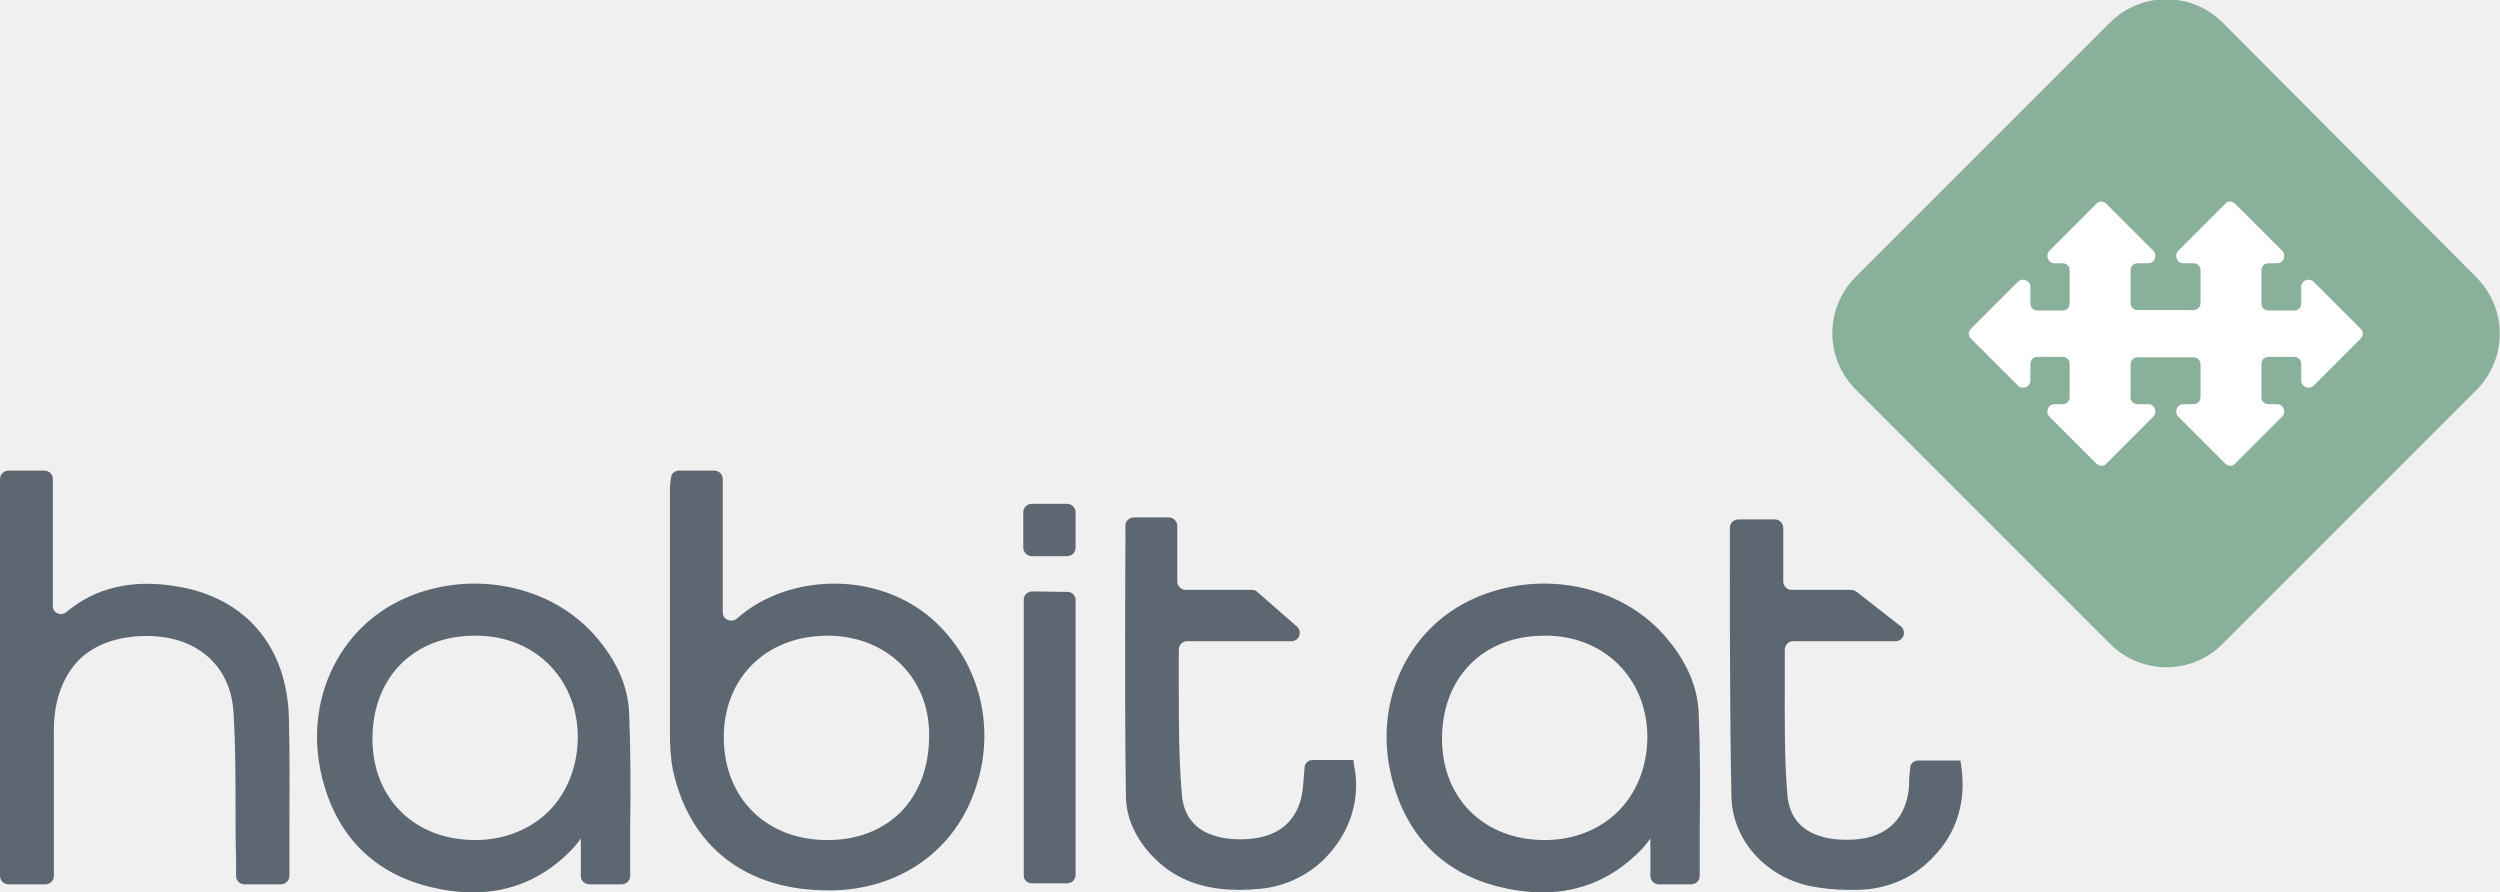
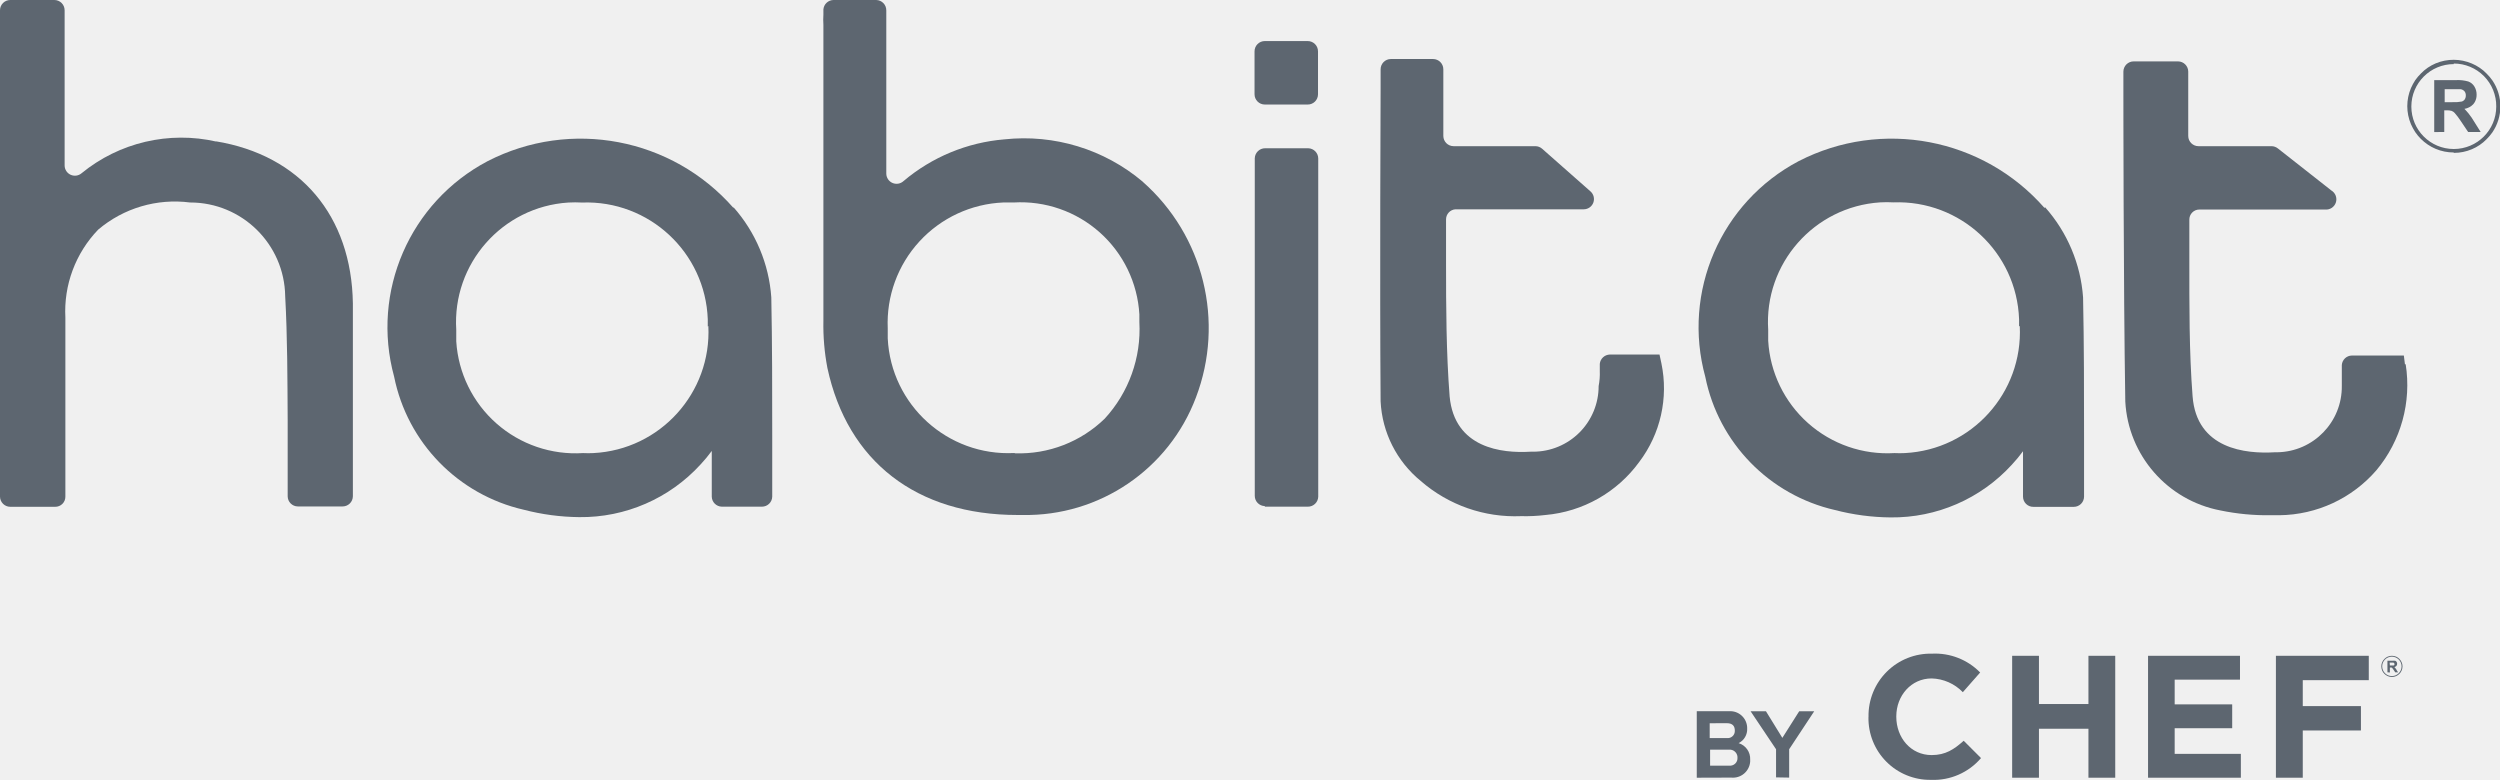
- <svg xmlns="http://www.w3.org/2000/svg" id="Layer_1" viewBox="0 0 496.7 177.2">
-   <style>.st0{fill:#5d6771}.st1{fill:#88b09a}.st2{fill:#fff}</style>
-   <path class="st0" d="M185.1 122.9c-5.9-5.1-14-7.6-22.4-6.8-6.3.6-12 3-16.3 6.8-1.1.9-2.8.2-2.8-1.2V95.2c0-.9-.7-1.7-1.7-1.7h-7c-.9 0-1.6.7-1.6 1.5 0 .3-.1.6-.1.8-.1.6-.1 1.1-.1 1.7V145.4c0 2.5.1 5.1.6 7.6 3.3 15.2 14.5 23.9 30.8 23.9h.8c13.1-.2 23.8-7.5 28.1-19.1 4.8-12.5 1.5-26.3-8.3-34.9m-20.8 44c-12 0-20.4-8.3-20.5-20.2-.1-11.9 8.3-20.3 20.4-20.4 11.7-.1 20.3 8.1 20.4 19.4.1 6.4-1.9 11.8-5.6 15.6-3.6 3.6-8.6 5.6-14.5 5.6h-.2zm-45.4-39.8c-9.1-11.2-26.2-14.4-39.8-7.6-12.5 6.3-18.7 20.7-15.1 35 2.8 11.4 10.1 18.8 21 21.6 3.1.8 6.1 1.2 9 1.2 7.6 0 14.2-2.9 19.6-8.5.7-.7 1.2-1.4 1.8-2.2v7.4c0 .9.7 1.7 1.7 1.7h6.4c.9 0 1.7-.7 1.7-1.7v-9.5c.1-7.5.1-15.2-.2-22.8-.2-5-2.2-9.9-6.1-14.6m-4.1 19.2c0 5.8-2 11-5.7 14.8-3.7 3.7-8.9 5.8-14.6 5.8h-.1c-12 0-20.3-8.2-20.4-19.9-.1-12.3 8.1-20.7 20.3-20.7h.1c11.7-.1 20.3 8.4 20.4 20m216.6-19.2c-9.1-11.2-26.2-14.4-39.8-7.6-12.5 6.3-18.7 20.7-15.1 35 2.8 11.4 10.1 18.8 21 21.6 3.1.8 6.1 1.2 9 1.2 7.6 0 14.2-2.9 19.6-8.5.7-.7 1.2-1.4 1.8-2.2v7.4c0 .9.7 1.7 1.7 1.7h6.4c.9 0 1.7-.7 1.7-1.7v-9.5c.1-7.5.1-15.2-.2-22.8-.2-5-2.2-9.9-6.1-14.6m-4.1 19.2c0 5.8-2 11-5.7 14.8-3.7 3.7-8.9 5.8-14.6 5.8h-.1c-12 0-20.3-8.2-20.4-19.9-.1-12.3 8.1-20.7 20.3-20.7h.1c11.7-.1 20.3 8.4 20.4 20M35.1 116.5c-8.9-1.5-16.2.3-21.9 5.1-1.1.9-2.7.2-2.7-1.2V95.2c0-.9-.7-1.7-1.7-1.7H1.7c-.9 0-1.7.7-1.7 1.7V174c0 .9.7 1.7 1.7 1.7H9c.9 0 1.7-.7 1.7-1.6v-11.2-17.8c0-6.1 1.9-11 5.3-14.3 3.5-3.2 8.5-4.7 14.7-4.4 9.2.6 15.2 6.4 15.7 15.2.4 6.6.4 13.4.4 20 0 2.9 0 5.8.1 8.7v3.7c0 .9.7 1.7 1.7 1.7h7.2c.9 0 1.7-.7 1.7-1.7v-9.7c0-7 .1-14.3-.1-21.5-.3-14.3-8.6-24.1-22.3-26.3M268.9 151h-8.1c-.9 0-1.6.7-1.6 1.5l-.1 1.2c-.1.8-.1 1.6-.2 2.4-.5 6.5-4.4 10.2-11 10.6-4.6.3-12.5-.5-13.1-9-.6-7.1-.6-14.5-.6-21.5v-7.1c0-.9.7-1.7 1.6-1.7h20.8c1.5 0 2.2-1.9 1.1-2.9l-7.9-6.9c-.3-.3-.7-.4-1.1-.4h-13.1c-.9 0-1.7-.7-1.7-1.7v-11c0-.9-.7-1.7-1.7-1.7h-6.9c-.9 0-1.7.7-1.7 1.6v3.3c0 .3-.2 31.5.1 50.7.1 4.6 2.4 9.2 6.5 12.9 5 4.5 10.9 5.5 16.1 5.5 1.4 0 2.7-.1 3.9-.2 6-.5 11.6-3.6 15.2-8.6 3.5-4.7 4.8-10.6 3.6-16l-.1-1zm120.8 1.5l-.2-1.4h-8.4c-.9 0-1.6.7-1.6 1.5l-.1 1.3c-.1.7-.1 1.4-.1 2.1-.4 6.5-4.3 10.4-10.9 10.8-4.7.3-12.7-.5-13.3-9.1-.6-7.3-.5-14.8-.5-22v-6.6c0-.9.7-1.7 1.6-1.7h20.4c1.6 0 2.3-2 1-3l-8.7-6.8c-.3-.2-.7-.4-1-.4H356c-.9 0-1.7-.7-1.7-1.7v-10.6c0-.9-.7-1.7-1.7-1.7h-7.2c-.9 0-1.7.7-1.7 1.6v3.4c0 .3-.1 31 .3 50.1.2 8.4 6.5 15.7 15.4 17.7 2.4.5 5 .8 8.2.8h1.4c6.3-.1 11.9-2.7 15.8-7.3 4.1-4.5 5.8-10.6 4.9-17m-184.7 23h7c.9 0 1.7-.7 1.7-1.7v-54.6c0-.9-.7-1.6-1.6-1.6l-7-.1c-.9 0-1.7.7-1.7 1.6v54.8c-.1.8.7 1.6 1.6 1.6m0-65h7c.9 0 1.7-.7 1.7-1.7v-7c0-.9-.7-1.7-1.7-1.7h-7c-.9 0-1.7.7-1.7 1.7v7c0 .9.8 1.7 1.7 1.7" />
-   <path class="st1" d="M419.2 127.9l-50.5-50.5c-6.2-6.2-6.2-16.2 0-22.4l50.5-50.5c6.2-6.2 16.2-6.2 22.4 0L492 55.1c6.2 6.2 6.2 16.2 0 22.4L441.5 128c-6.1 6.1-16.1 6.1-22.3-.1" />
-   <path class="st2" d="M469 65.3l-9.3-9.3c-.9-.9-2.5-.3-2.5 1v3.3c0 .8-.6 1.4-1.4 1.4h-5.1c-.8 0-1.4-.6-1.4-1.4v-6.6c0-.8.6-1.4 1.4-1.4h1.7c1.3 0 1.9-1.6 1-2.5l-9.3-9.3c-.6-.6-1.5-.6-2 0l-9.3 9.3c-.9.9-.3 2.5 1 2.5h2c.8 0 1.4.6 1.4 1.4v6.5c0 .8-.6 1.4-1.4 1.4h-11.1c-.8 0-1.4-.6-1.4-1.4v-6.5c0-.8.6-1.4 1.4-1.4h2.1c1.3 0 1.9-1.6 1-2.5l-9.3-9.3c-.6-.6-1.5-.6-2 0l-9.3 9.3c-.9.9-.3 2.5 1 2.5h1.6c.8 0 1.4.6 1.4 1.4v6.6c0 .8-.6 1.4-1.4 1.4h-5c-.8 0-1.4-.6-1.4-1.4V57c0-1.3-1.6-1.9-2.5-1l-9.3 9.3c-.6.6-.6 1.5 0 2l9.3 9.3c.9.9 2.5.3 2.5-1v-3.3c0-.8.6-1.4 1.4-1.4h5c.8 0 1.4.6 1.4 1.4v6.6c0 .8-.6 1.4-1.4 1.4h-1.6c-1.3 0-1.9 1.6-1 2.5l9.3 9.3c.6.6 1.5.6 2 0l9.3-9.3c.9-.9.3-2.5-1-2.5h-2.1c-.8 0-1.4-.6-1.4-1.4v-6.5c0-.8.6-1.4 1.4-1.4h11.1c.8 0 1.4.6 1.4 1.4v6.5c0 .8-.6 1.4-1.4 1.4h-2c-1.3 0-1.9 1.6-1 2.5l9.3 9.3c.6.6 1.5.6 2 0l9.3-9.3c.9-.9.3-2.5-1-2.5h-1.7c-.8 0-1.4-.6-1.4-1.4v-6.6c0-.8.6-1.4 1.4-1.4h5.1c.8 0 1.4.6 1.4 1.4v3.3c0 1.3 1.6 1.9 2.5 1l9.3-9.3c.6-.6.6-1.5 0-2" />
+ <svg xmlns="http://www.w3.org/2000/svg" viewBox="0 0 432.87 135.02">
+   <defs>
+     <style>.cls-1{fill:none;}.cls-2{clip-path:url(#clip-path);}.cls-3{fill:#5d6670;}</style>
+     <clipPath id="clip-path" transform="translate(0 0)">
+       <rect class="cls-1" width="432.87" height="135.02" />
+     </clipPath>
+   </defs>
+   <g id="Layer_2" data-name="Layer 2">
+     <g id="Layer_1-2" data-name="Layer 1">
+       <g id="Habitat_By_Chef" data-name="Habitat By Chef">
+         <g class="cls-2">
+           <g class="cls-2">
+             <path class="cls-3" d="M309.79,134.64v-4.91l4.34-6.58h-2.6l-2.92,4.61-2.84-4.61h-2.66l4.41,6.58v4.87ZM299,125.22c1.05,0,1.38.56,1.38,1.28a1.23,1.23,0,0,1-1.14,1.3h-3.21v-2.57Zm.39,4.58a1.35,1.35,0,0,1,1.45,1.24v.14a1.29,1.29,0,0,1-1.16,1.39,1.13,1.13,0,0,1-.32,0H296.1V129.8Zm.36,4.84a3,3,0,0,0,3.29-2.76c0-.12,0-.25,0-.37a2.84,2.84,0,0,0-2-2.84,2.67,2.67,0,0,0,1.48-2.53,2.94,2.94,0,0,0-2.84-3,3.4,3.4,0,0,0-.45,0h-5.44v11.52Z" transform="translate(0 0)" />
+             <path class="cls-3" d="M323.53,124.16v-.06a10.74,10.74,0,0,1,11-10.92,10.91,10.91,0,0,1,8.33,3.26l-3,3.41a7.79,7.79,0,0,0-5.4-2.38c-3.56,0-6.12,3-6.12,6.57v.06c0,3.62,2.5,6.64,6.12,6.64,2.42,0,3.89-1,5.55-2.48l3,3a10.81,10.81,0,0,1-8.66,3.77,10.66,10.66,0,0,1-10.83-10.86" transform="translate(0 0)" />
+             <polygon class="cls-3" points="361.61 113.55 361.61 121.9 353.04 121.9 353.04 113.55 348.4 113.55 348.4 134.66 353.04 134.66 353.04 126.18 361.61 126.18 361.61 134.66 366.25 134.66 366.25 113.55 361.61 113.55" />
+             <polygon class="cls-3" points="371.93 113.55 371.93 134.66 388 134.66 388 130.53 376.54 130.53 376.54 126.09 386.5 126.09 386.5 121.96 376.54 121.96 376.54 117.68 387.85 117.68 387.85 113.55 371.93 113.55" />
+             <polygon class="cls-3" points="394.07 113.55 394.07 134.66 398.72 134.66 398.72 126.48 408.79 126.48 408.79 122.26 398.72 122.26 398.72 117.77 410.15 117.77 410.15 113.55 394.07 113.55" />
+             <path class="cls-3" d="M413.38,116.41v-2h.87a1.79,1.79,0,0,1,.48,0,.52.52,0,0,1,.24.2.57.57,0,0,1,.09.32.56.56,0,0,1-.08.3.16.16,0,0,1-.06.08.62.62,0,0,1-.34.19l.16.17a2.23,2.23,0,0,1,.24.34c0,.08.13.22.25.4h-.5l-.3-.45a1.9,1.9,0,0,0-.22-.3.23.23,0,0,0-.12-.08.51.51,0,0,0-.21,0h-.08v.86Zm.42-1.19h.3a1.59,1.59,0,0,0,.38,0,.24.24,0,0,0,.11-.09.24.24,0,0,0,0-.15.29.29,0,0,0-.05-.17.27.27,0,0,0-.16-.08h-.62Z" transform="translate(0 0)" />
+             <path class="cls-3" d="M414.15,117.22a1.78,1.78,0,0,1-.71-.15,1.34,1.34,0,0,1-.31-.17,1.44,1.44,0,0,1-.27-.22,1.94,1.94,0,0,1-.23-.27l-.17-.31a2,2,0,0,1-.14-.72,1.87,1.87,0,0,1,.14-.71,3.07,3.07,0,0,1,.17-.31,2.22,2.22,0,0,1,.5-.5,3.07,3.07,0,0,1,.31-.17,1.9,1.9,0,0,1,1.43,0l.31.17a1.94,1.94,0,0,1,.27.23,1.44,1.44,0,0,1,.22.27,1.34,1.34,0,0,1,.17.31,1.71,1.71,0,0,1,.15.71,1.79,1.79,0,0,1-.15.72,1.59,1.59,0,0,1-.17.31,1.72,1.72,0,0,1-.49.49,1.59,1.59,0,0,1-.31.17,1.79,1.79,0,0,1-.72.15m0-3.52a1.68,1.68,0,1,0,1.68,1.68,1.69,1.69,0,0,0-1.68-1.68" transform="translate(0 0)" />
+             <path class="cls-3" d="M175.62,78.44A20.9,20.9,0,0,1,153.71,58.6c0-.58,0-1.17,0-1.75a20.9,20.9,0,0,1,20-21.79c.61,0,1.21,0,1.81,0a20.59,20.59,0,0,1,21.76,19.38c0,.44,0,.88,0,1.32a22.86,22.86,0,0,1-6,16.73,21.27,21.27,0,0,1-15.5,6Zm22.22-47a31.87,31.87,0,0,0-23.94-7.31,31,31,0,0,0-17.44,7.21,1.78,1.78,0,0,1-3-1.28V1.81A1.78,1.78,0,0,0,151.72,0h-7.41a1.78,1.78,0,0,0-1.74,1.61v.9a13.67,13.67,0,0,0,0,1.81V55.53a39.27,39.27,0,0,0,.69,8.17c3.49,16.23,15.47,25.47,32.92,25.47h.89a31.47,31.47,0,0,0,30-20.34,33.77,33.77,0,0,0-9.21-37.36" transform="translate(0 0)" />
+             <path class="cls-3" d="M122.65,56.45a21,21,0,0,1-19.91,22,17.6,17.6,0,0,1-1.78,0A20.68,20.68,0,0,1,79,59.11c0-.65,0-1.31,0-2A20.78,20.78,0,0,1,98.39,35.07a21.35,21.35,0,0,1,2.4,0,21,21,0,0,1,21.76,20.22c0,.42,0,.83,0,1.24M127,36a35.21,35.21,0,0,0-42.56-8.1A32.48,32.48,0,0,0,68.24,65.21,29.62,29.62,0,0,0,90.69,88.26a39.49,39.49,0,0,0,9.61,1.28,28,28,0,0,0,21-9.12,25.61,25.61,0,0,0,1.94-2.34V86A1.78,1.78,0,0,0,125,87.73h6.92A1.78,1.78,0,0,0,133.71,86V75.81c0-8,0-16.23-.16-24.32A26.34,26.34,0,0,0,127,35.88" transform="translate(0 0)" />
+             <path class="cls-3" d="M349.72,56.45a21,21,0,0,1-19.91,22,17.61,17.61,0,0,1-1.78,0A20.67,20.67,0,0,1,306.16,59c0-.63,0-1.26,0-1.9a20.77,20.77,0,0,1,19.38-22.06,19.78,19.78,0,0,1,2.31,0,21,21,0,0,1,21.75,20.22c0,.42,0,.83,0,1.24M354,36a35.21,35.21,0,0,0-42.56-8.1,32.5,32.5,0,0,0-16.17,37.36,29.65,29.65,0,0,0,22.45,23.05,39.51,39.51,0,0,0,9.62,1.28,28,28,0,0,0,21-9.12,25.61,25.61,0,0,0,1.94-2.34V86a1.77,1.77,0,0,0,1.8,1.76h7A1.78,1.78,0,0,0,360.85,86V75.81c0-8,0-16.23-.17-24.32a26.32,26.32,0,0,0-6.58-15.61" transform="translate(0 0)" />
+             <path class="cls-3" d="M37.49,24.52A27.29,27.29,0,0,0,14.12,30a1.78,1.78,0,0,1-2.93-1.31V1.78A1.78,1.78,0,0,0,9.41,0H1.78A1.78,1.78,0,0,0,0,1.78V86a1.78,1.78,0,0,0,1.78,1.75H9.55A1.74,1.74,0,0,0,11.32,86V55A20.41,20.41,0,0,1,17,39.76a20.52,20.52,0,0,1,15.9-4.7A16.46,16.46,0,0,1,49.38,51.29c.39,7.07.39,14.35.43,21.36V85.92a1.77,1.77,0,0,0,1.77,1.77h7.74a1.78,1.78,0,0,0,1.78-1.77V52.54C60.87,37.36,52,26.86,37.33,24.46" transform="translate(0 0)" />
+             <path class="cls-3" d="M287.34,61.39h-8.62A1.79,1.79,0,0,0,277,63v1.25a11.27,11.27,0,0,1-.2,2.6,11.34,11.34,0,0,1-11.34,11.36H265c-4.94.3-13.17-.59-14-9.58-.59-7.6-.62-15.43-.62-23V38A1.75,1.75,0,0,1,252,36.24h22.25a1.77,1.77,0,0,0,1.15-3.09L267,25.74a1.78,1.78,0,0,0-1.15-.43H251.69a1.78,1.78,0,0,1-1.78-1.77V12a1.78,1.78,0,0,0-1.77-1.78h-7.31A1.78,1.78,0,0,0,239.05,12v3.29c0,.33-.16,33.64,0,54.21A19,19,0,0,0,246,83.28a24.87,24.87,0,0,0,17.38,6.09,29.12,29.12,0,0,0,4.22-.2A22.52,22.52,0,0,0,283.82,80a21.13,21.13,0,0,0,3.85-17.08Z" transform="translate(0 0)" />
+             <path class="cls-3" d="M416.41,63.07l-.19-1.51h-9a1.77,1.77,0,0,0-1.74,1.64v3.59a11.36,11.36,0,0,1-11.19,11.52h-.43c-5,.3-13.53-.53-14.22-9.71-.6-7.77-.56-15.77-.56-23.5V38.05a1.73,1.73,0,0,1,1.7-1.77h21.8a1.78,1.78,0,0,0,1.09-3.3l-9.25-7.27a1.8,1.8,0,0,0-1.09-.4H380.66a1.77,1.77,0,0,1-1.77-1.77V12.41a1.78,1.78,0,0,0-1.78-1.78h-7.67a1.78,1.78,0,0,0-1.78,1.78V16c0,.33,0,33.15.33,53.52a20.31,20.31,0,0,0,16.46,18.86,39.91,39.91,0,0,0,8.72.83h1.52a22.51,22.51,0,0,0,16.79-7.8,23.05,23.05,0,0,0,5.06-18.34" transform="translate(0 0)" />
+             <path class="cls-3" d="M219,87.73h7.43A1.78,1.78,0,0,0,228.25,86V27.45a1.78,1.78,0,0,0-1.74-1.78h-7.44a1.79,1.79,0,0,0-1.81,1.75V85.85A1.78,1.78,0,0,0,219,87.63" transform="translate(0 0)" />
+             <path class="cls-3" d="M219,18.1h7.43a1.77,1.77,0,0,0,1.78-1.77V8.89a1.78,1.78,0,0,0-1.78-1.78H219a1.78,1.78,0,0,0-1.78,1.78v7.44A1.78,1.78,0,0,0,219,18.1" transform="translate(0 0)" />
+             <path class="cls-3" d="M421.48,22.87v-9h3.81a6.55,6.55,0,0,1,2.09.24,2.05,2.05,0,0,1,1.05.86,2.63,2.63,0,0,1,.39,1.42,2.52,2.52,0,0,1-.33,1.31,4.33,4.33,0,0,1-.26.36,2.72,2.72,0,0,1-1.52.79c.18.18.43.45.71.79a11.35,11.35,0,0,1,1,1.46l1.1,1.75h-2.17l-1.31-1.95a11.55,11.55,0,0,0-1-1.32,1.34,1.34,0,0,0-.54-.38,2.91,2.91,0,0,0-.91-.1h-.37v3.75Zm1.81-5.18h1.34a7.17,7.17,0,0,0,1.63-.11,1,1,0,0,0,.51-.38,1.21,1.21,0,0,0,.18-.68,1.09,1.09,0,0,0-.24-.73,1.14,1.14,0,0,0-.68-.35c-.15,0-.59,0-1.33,0h-1.41Z" transform="translate(0 0)" />
+             <path class="cls-3" d="M424.85,26.4a8,8,0,0,1-3.13-.63,8.16,8.16,0,0,1-1.36-.74,8.16,8.16,0,0,1-2.17-2.16,9.48,9.48,0,0,1-.74-1.37,8,8,0,0,1,0-6.24,9.48,9.48,0,0,1,.74-1.37,8.52,8.52,0,0,1,1-1.18,7.84,7.84,0,0,1,1.19-1,8.16,8.16,0,0,1,1.36-.74A8.07,8.07,0,0,1,428,11a7.78,7.78,0,0,1,1.36.74,7,7,0,0,1,1.19,1,8.52,8.52,0,0,1,1,1.18,8,8,0,0,1,0,9,8.52,8.52,0,0,1-1,1.18,7.48,7.48,0,0,1-1.19,1,7.78,7.78,0,0,1-1.36.74,7.94,7.94,0,0,1-3.12.63m0-15.37a7.35,7.35,0,1,0,7.34,7.35A7.36,7.36,0,0,0,424.85,11" transform="translate(0 0)" />
+           </g>
+         </g>
+       </g>
+     </g>
+   </g>
</svg>
